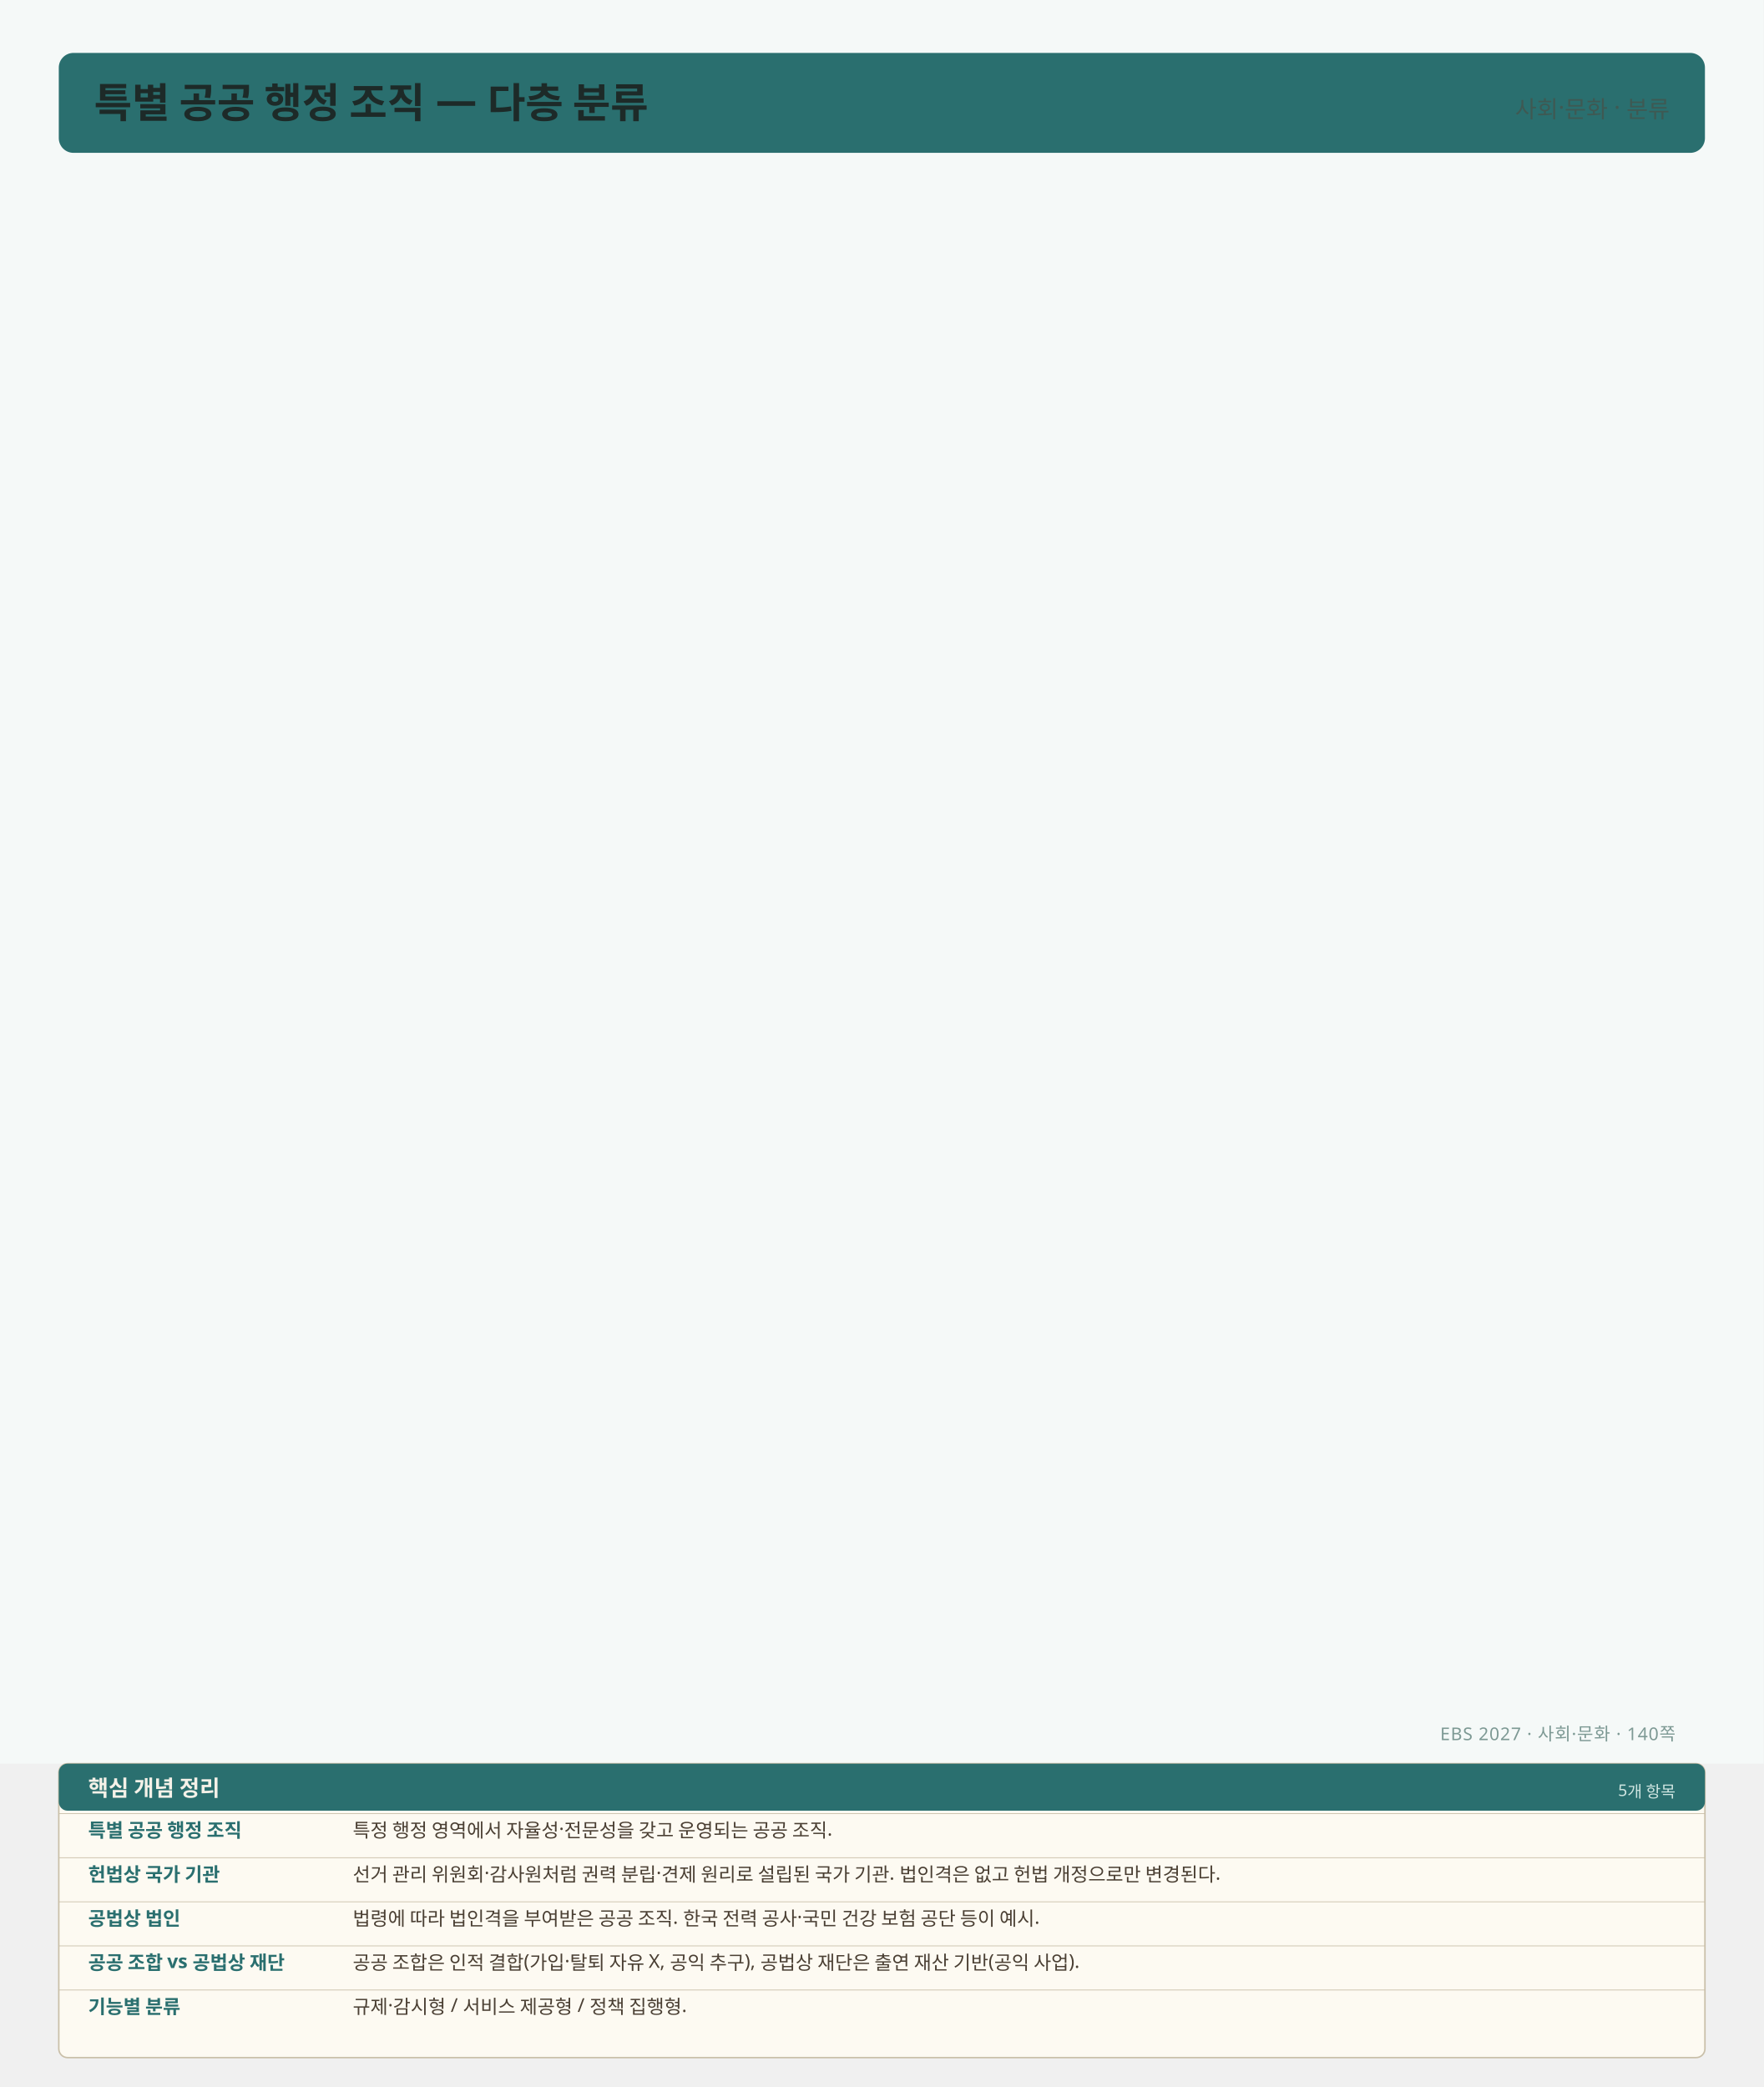
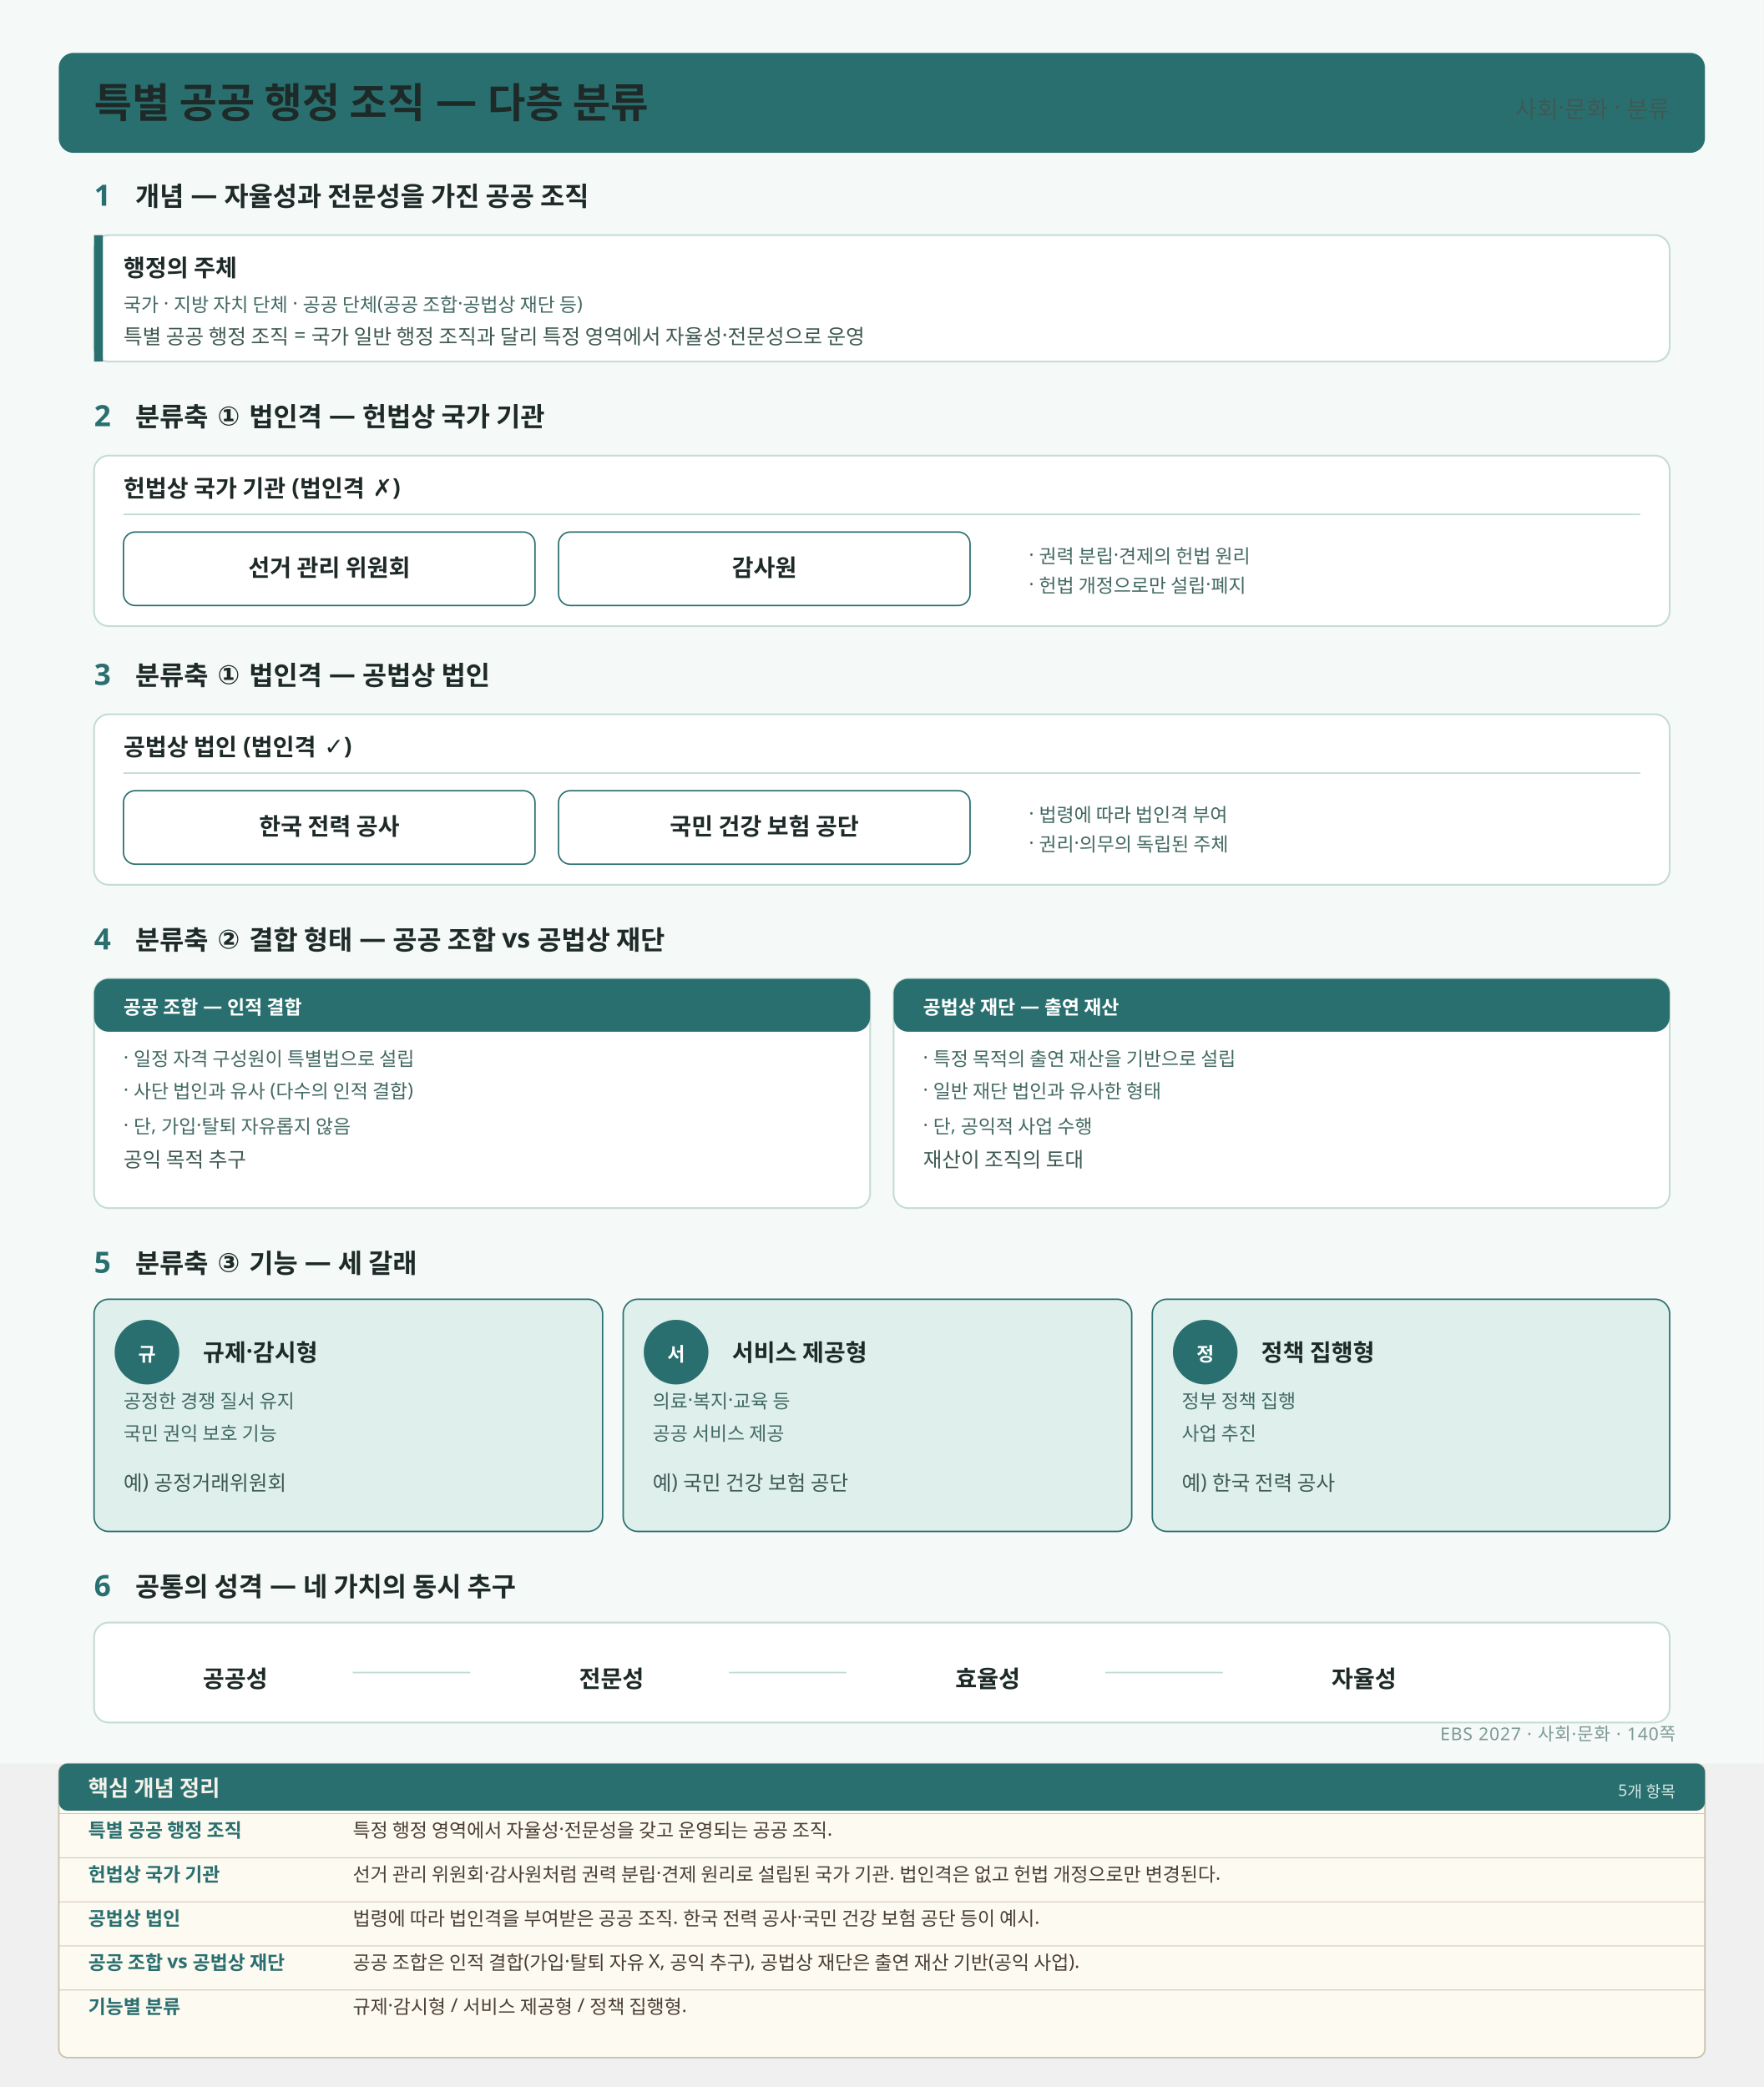
- <svg xmlns="http://www.w3.org/2000/svg" viewBox="0 0 1200 1420" data-app="" role="img" aria-labelledby="t34 d34">
+ <svg xmlns="http://www.w3.org/2000/svg" viewBox="0 0 1200 1420" role="img" aria-labelledby="t34 d34">
  <defs>
    <style>
      .bg{fill:#f5f9f8}
      .panel{fill:#ffffff;stroke:#c4dcd5;stroke-width:1.2}
      .ti{font:600 28px 'Pretendard',ui-sans-serif,sans-serif;fill:#1d2a28}
      .sub{font:400 16px 'Pretendard',ui-sans-serif,sans-serif;fill:#3e5953}
      .lab{font:600 16px 'Pretendard',ui-sans-serif,sans-serif;fill:#1d2a28}
      .bd{font:700 18px 'Pretendard',ui-sans-serif,sans-serif;fill:#1d2a28}
      .num{font:700 20px 'Pretendard',ui-sans-serif,sans-serif;fill:#2a6f6f}
      .it{font:400 14px 'Pretendard',ui-sans-serif,sans-serif;fill:#3e5953}
      .small{font:400 13px 'Pretendard',ui-sans-serif,sans-serif;fill:#436963}
      .pill{font:600 13px 'Pretendard',ui-sans-serif,sans-serif;fill:#ffffff}
      .wm{font:400 12px 'Pretendard',ui-sans-serif,sans-serif;fill:#7d9994;letter-spacing:.04em}
      .reveal{transition:opacity .35s ease, transform .35s ease}
      svg[data-app] .reveal{opacity:0; transform:translateY(6px)}
      svg[data-app] .reveal.on{opacity:1; transform:translateY(0)}
    </style>
    <marker id="ar34" viewBox="0 0 1200 1420" refX="9" refY="5" markerWidth="9" markerHeight="9" orient="auto">
      <path d="M0,0 L10,5 L0,10 z" fill="#2a6f6f" />
    </marker>
  </defs>
  <rect class="bg" width="1200" height="1200" />
  <rect x="40" y="36" width="1120" height="68" rx="10" fill="#2a6f6f" />
  <text x="64" y="80" class="ti" fill="#ffffff">특별 공공 행정 조직 — 다층 분류</text>
  <text x="1136" y="80" class="sub" fill="#cfe5e1" text-anchor="end">사회·문화 · 분류</text>
  <g class="reveal" data-reveal-step="1">
    <text x="64" y="140" class="num">1</text>
    <text x="92" y="140" class="bd">개념 — 자율성과 전문성을 가진 공공 조직</text>
    <rect class="panel" x="64" y="160" width="1072" height="86" rx="10" />
    <rect x="64" y="160" width="6" height="86" fill="#2a6f6f" />
    <text x="84" y="188" class="lab">행정의 주체</text>
    <text x="84" y="212" class="small">국가 · 지방 자치 단체 · 공공 단체(공공 조합·공법상 재단 등)</text>
    <text x="84" y="234" class="it" fill="#2a6f6f">특별 공공 행정 조직 = 국가 일반 행정 조직과 달리 특정 영역에서 자율성·전문성으로 운영</text>
  </g>
  <g class="reveal" data-reveal-step="2">
    <text x="64" y="290" class="num">2</text>
    <text x="92" y="290" class="bd">분류축 ① 법인격 — 헌법상 국가 기관</text>
    <rect class="panel" x="64" y="310" width="1072" height="116" rx="10" stroke="#2a6f6f" stroke-width="1.4" fill="#dff0ec" />
    <text x="84" y="338" class="lab" fill="#2a6f6f">헌법상 국가 기관 (법인격 ✗)</text>
    <line x1="84" y1="350" x2="1116" y2="350" stroke="#bfd9d3" stroke-width="1" />
    <g>
      <rect x="84" y="362" width="280" height="50" rx="8" fill="#ffffff" stroke="#2a6f6f" />
      <text x="224" y="392" class="lab" text-anchor="middle">선거 관리 위원회</text>
      <rect x="380" y="362" width="280" height="50" rx="8" fill="#ffffff" stroke="#2a6f6f" />
      <text x="520" y="392" class="lab" text-anchor="middle">감사원</text>
      <text x="700" y="382" class="small">· 권력 분립·견제의 헌법 원리</text>
      <text x="700" y="402" class="small">· 헌법 개정으로만 설립·폐지</text>
    </g>
  </g>
  <g class="reveal" data-reveal-step="3">
    <text x="64" y="466" class="num">3</text>
    <text x="92" y="466" class="bd">분류축 ① 법인격 — 공법상 법인</text>
    <rect class="panel" x="64" y="486" width="1072" height="116" rx="10" stroke="#2a6f6f" stroke-width="1.4" fill="#dff0ec" />
    <text x="84" y="514" class="lab" fill="#2a6f6f">공법상 법인 (법인격 ✓)</text>
    <line x1="84" y1="526" x2="1116" y2="526" stroke="#bfd9d3" stroke-width="1" />
    <g>
      <rect x="84" y="538" width="280" height="50" rx="8" fill="#ffffff" stroke="#2a6f6f" />
      <text x="224" y="568" class="lab" text-anchor="middle">한국 전력 공사</text>
      <rect x="380" y="538" width="280" height="50" rx="8" fill="#ffffff" stroke="#2a6f6f" />
      <text x="520" y="568" class="lab" text-anchor="middle">국민 건강 보험 공단</text>
      <text x="700" y="558" class="small">· 법령에 따라 법인격 부여</text>
      <text x="700" y="578" class="small">· 권리·의무의 독립된 주체</text>
    </g>
  </g>
  <g class="reveal" data-reveal-step="4">
    <text x="64" y="646" class="num">4</text>
    <text x="92" y="646" class="bd">분류축 ② 결합 형태 — 공공 조합 vs 공법상 재단</text>
    <g>
      <rect class="panel" x="64" y="666" width="528" height="156" rx="10" />
      <rect x="64" y="666" width="528" height="36" rx="10" fill="#2a6f6f" />
      <text x="84" y="690" class="pill">공공 조합 — 인적 결합</text>
      <text x="84" y="724" class="small">· 일정 자격 구성원이 특별법으로 설립</text>
      <text x="84" y="746" class="small">· 사단 법인과 유사 (다수의 인적 결합)</text>
      <text x="84" y="770" class="small">· 단, 가입·탈퇴 자유롭지 않음</text>
      <text x="84" y="794" class="it" fill="#2a6f6f">공익 목적 추구</text>
      <rect class="panel" x="608" y="666" width="528" height="156" rx="10" />
      <rect x="608" y="666" width="528" height="36" rx="10" fill="#2a6f6f" />
      <text x="628" y="690" class="pill">공법상 재단 — 출연 재산</text>
      <text x="628" y="724" class="small">· 특정 목적의 출연 재산을 기반으로 설립</text>
      <text x="628" y="746" class="small">· 일반 재단 법인과 유사한 형태</text>
      <text x="628" y="770" class="small">· 단, 공익적 사업 수행</text>
      <text x="628" y="794" class="it" fill="#2a6f6f">재산이 조직의 토대</text>
    </g>
  </g>
  <g class="reveal" data-reveal-step="5">
    <text x="64" y="866" class="num">5</text>
    <text x="92" y="866" class="bd">분류축 ③ 기능 — 세 갈래</text>
    <g>
      <rect x="64" y="884" width="346" height="158" rx="10" fill="#dff0ec" stroke="#2a6f6f" />
      <circle cx="100" cy="920" r="22" fill="#2a6f6f" />
      <text x="100" y="926" class="pill" text-anchor="middle">규</text>
      <text x="138" y="926" class="lab">규제·감시형</text>
      <text x="84" y="958" class="small">공정한 경쟁 질서 유지</text>
      <text x="84" y="980" class="small">국민 권익 보호 기능</text>
      <text x="84" y="1014" class="it" fill="#2a6f6f">예) 공정거래위원회</text>
      <rect x="424" y="884" width="346" height="158" rx="10" fill="#dff0ec" stroke="#2a6f6f" />
      <circle cx="460" cy="920" r="22" fill="#2a6f6f" />
      <text x="460" y="926" class="pill" text-anchor="middle">서</text>
      <text x="498" y="926" class="lab">서비스 제공형</text>
      <text x="444" y="958" class="small">의료·복지·교육 등</text>
      <text x="444" y="980" class="small">공공 서비스 제공</text>
      <text x="444" y="1014" class="it" fill="#2a6f6f">예) 국민 건강 보험 공단</text>
      <rect x="784" y="884" width="352" height="158" rx="10" fill="#dff0ec" stroke="#2a6f6f" />
      <circle cx="820" cy="920" r="22" fill="#2a6f6f" />
      <text x="820" y="926" class="pill" text-anchor="middle">정</text>
      <text x="858" y="926" class="lab">정책 집행형</text>
      <text x="804" y="958" class="small">정부 정책 집행</text>
      <text x="804" y="980" class="small">사업 추진</text>
      <text x="804" y="1014" class="it" fill="#2a6f6f">예) 한국 전력 공사</text>
    </g>
  </g>
  <g class="reveal" data-reveal-step="6">
    <text x="64" y="1086" class="num">6</text>
    <text x="92" y="1086" class="bd">공통의 성격 — 네 가치의 동시 추구</text>
    <rect class="panel" x="64" y="1104" width="1072" height="68" rx="10" stroke="#2a6f6f" stroke-width="1.6" fill="#dff0ec" />
    <g>
      <text x="160" y="1148" class="lab" fill="#2a6f6f" text-anchor="middle">공공성</text>
      <text x="416" y="1148" class="lab" fill="#2a6f6f" text-anchor="middle">전문성</text>
      <text x="672" y="1148" class="lab" fill="#2a6f6f" text-anchor="middle">효율성</text>
      <text x="928" y="1148" class="lab" fill="#2a6f6f" text-anchor="middle">자율성</text>
      <line x1="240" y1="1138" x2="320" y2="1138" stroke="#bfd9d3" stroke-width="1" />
      <line x1="496" y1="1138" x2="576" y2="1138" stroke="#bfd9d3" stroke-width="1" />
      <line x1="752" y1="1138" x2="832" y2="1138" stroke="#bfd9d3" stroke-width="1" />
    </g>
  </g>
  <text x="1140" y="1184" class="wm" text-anchor="end">EBS 2027 · 사회·문화 · 140쪽</text>
  <g>
    <rect x="40" y="1200" width="1120" height="200" rx="6" fill="#fdfaf2" stroke="#c9bfa8" stroke-width="1" />
    <rect x="40" y="1200" width="1120" height="32" rx="6" fill="#2a6f6f" />
    <text x="60" y="1222" font-family="Noto Serif KR, serif" font-size="15" font-weight="700" fill="#f5f1e8">핵심 개념 정리</text>
    <text x="1140" y="1222" text-anchor="end" font-family="Pretendard, sans-serif" font-size="11" fill="#cfe5e1">5개 항목</text>
    <line x1="40" y1="1234" x2="1160" y2="1234" stroke="#c9bfa8" stroke-width="0.5" />
    <text x="60" y="1250" font-family="Pretendard, sans-serif" font-size="13" font-weight="700" fill="#2a6f6f">특별 공공 행정 조직</text>
    <text x="240" y="1250" font-family="Pretendard, sans-serif" font-size="13" fill="#4a3f33">특정 행정 영역에서 자율성·전문성을 갖고 운영되는 공공 조직.</text>
    <line x1="40" y1="1264" x2="1160" y2="1264" stroke="#c9bfa8" stroke-width="0.5" />
    <text x="60" y="1280" font-family="Pretendard, sans-serif" font-size="13" font-weight="700" fill="#2a6f6f">헌법상 국가 기관</text>
    <text x="240" y="1280" font-family="Pretendard, sans-serif" font-size="13" fill="#4a3f33">선거 관리 위원회·감사원처럼 권력 분립·견제 원리로 설립된 국가 기관. 법인격은 없고 헌법 개정으로만 변경된다.</text>
    <line x1="40" y1="1294" x2="1160" y2="1294" stroke="#c9bfa8" stroke-width="0.5" />
    <text x="60" y="1310" font-family="Pretendard, sans-serif" font-size="13" font-weight="700" fill="#2a6f6f">공법상 법인</text>
    <text x="240" y="1310" font-family="Pretendard, sans-serif" font-size="13" fill="#4a3f33">법령에 따라 법인격을 부여받은 공공 조직. 한국 전력 공사·국민 건강 보험 공단 등이 예시.</text>
    <line x1="40" y1="1324" x2="1160" y2="1324" stroke="#c9bfa8" stroke-width="0.5" />
    <text x="60" y="1340" font-family="Pretendard, sans-serif" font-size="13" font-weight="700" fill="#2a6f6f">공공 조합 vs 공법상 재단</text>
    <text x="240" y="1340" font-family="Pretendard, sans-serif" font-size="13" fill="#4a3f33">공공 조합은 인적 결합(가입·탈퇴 자유 X, 공익 추구), 공법상 재단은 출연 재산 기반(공익 사업).</text>
    <line x1="40" y1="1354" x2="1160" y2="1354" stroke="#c9bfa8" stroke-width="0.5" />
    <text x="60" y="1370" font-family="Pretendard, sans-serif" font-size="13" font-weight="700" fill="#2a6f6f">기능별 분류</text>
    <text x="240" y="1370" font-family="Pretendard, sans-serif" font-size="13" fill="#4a3f33">규제·감시형 / 서비스 제공형 / 정책 집행형.</text>
  </g>
</svg>
